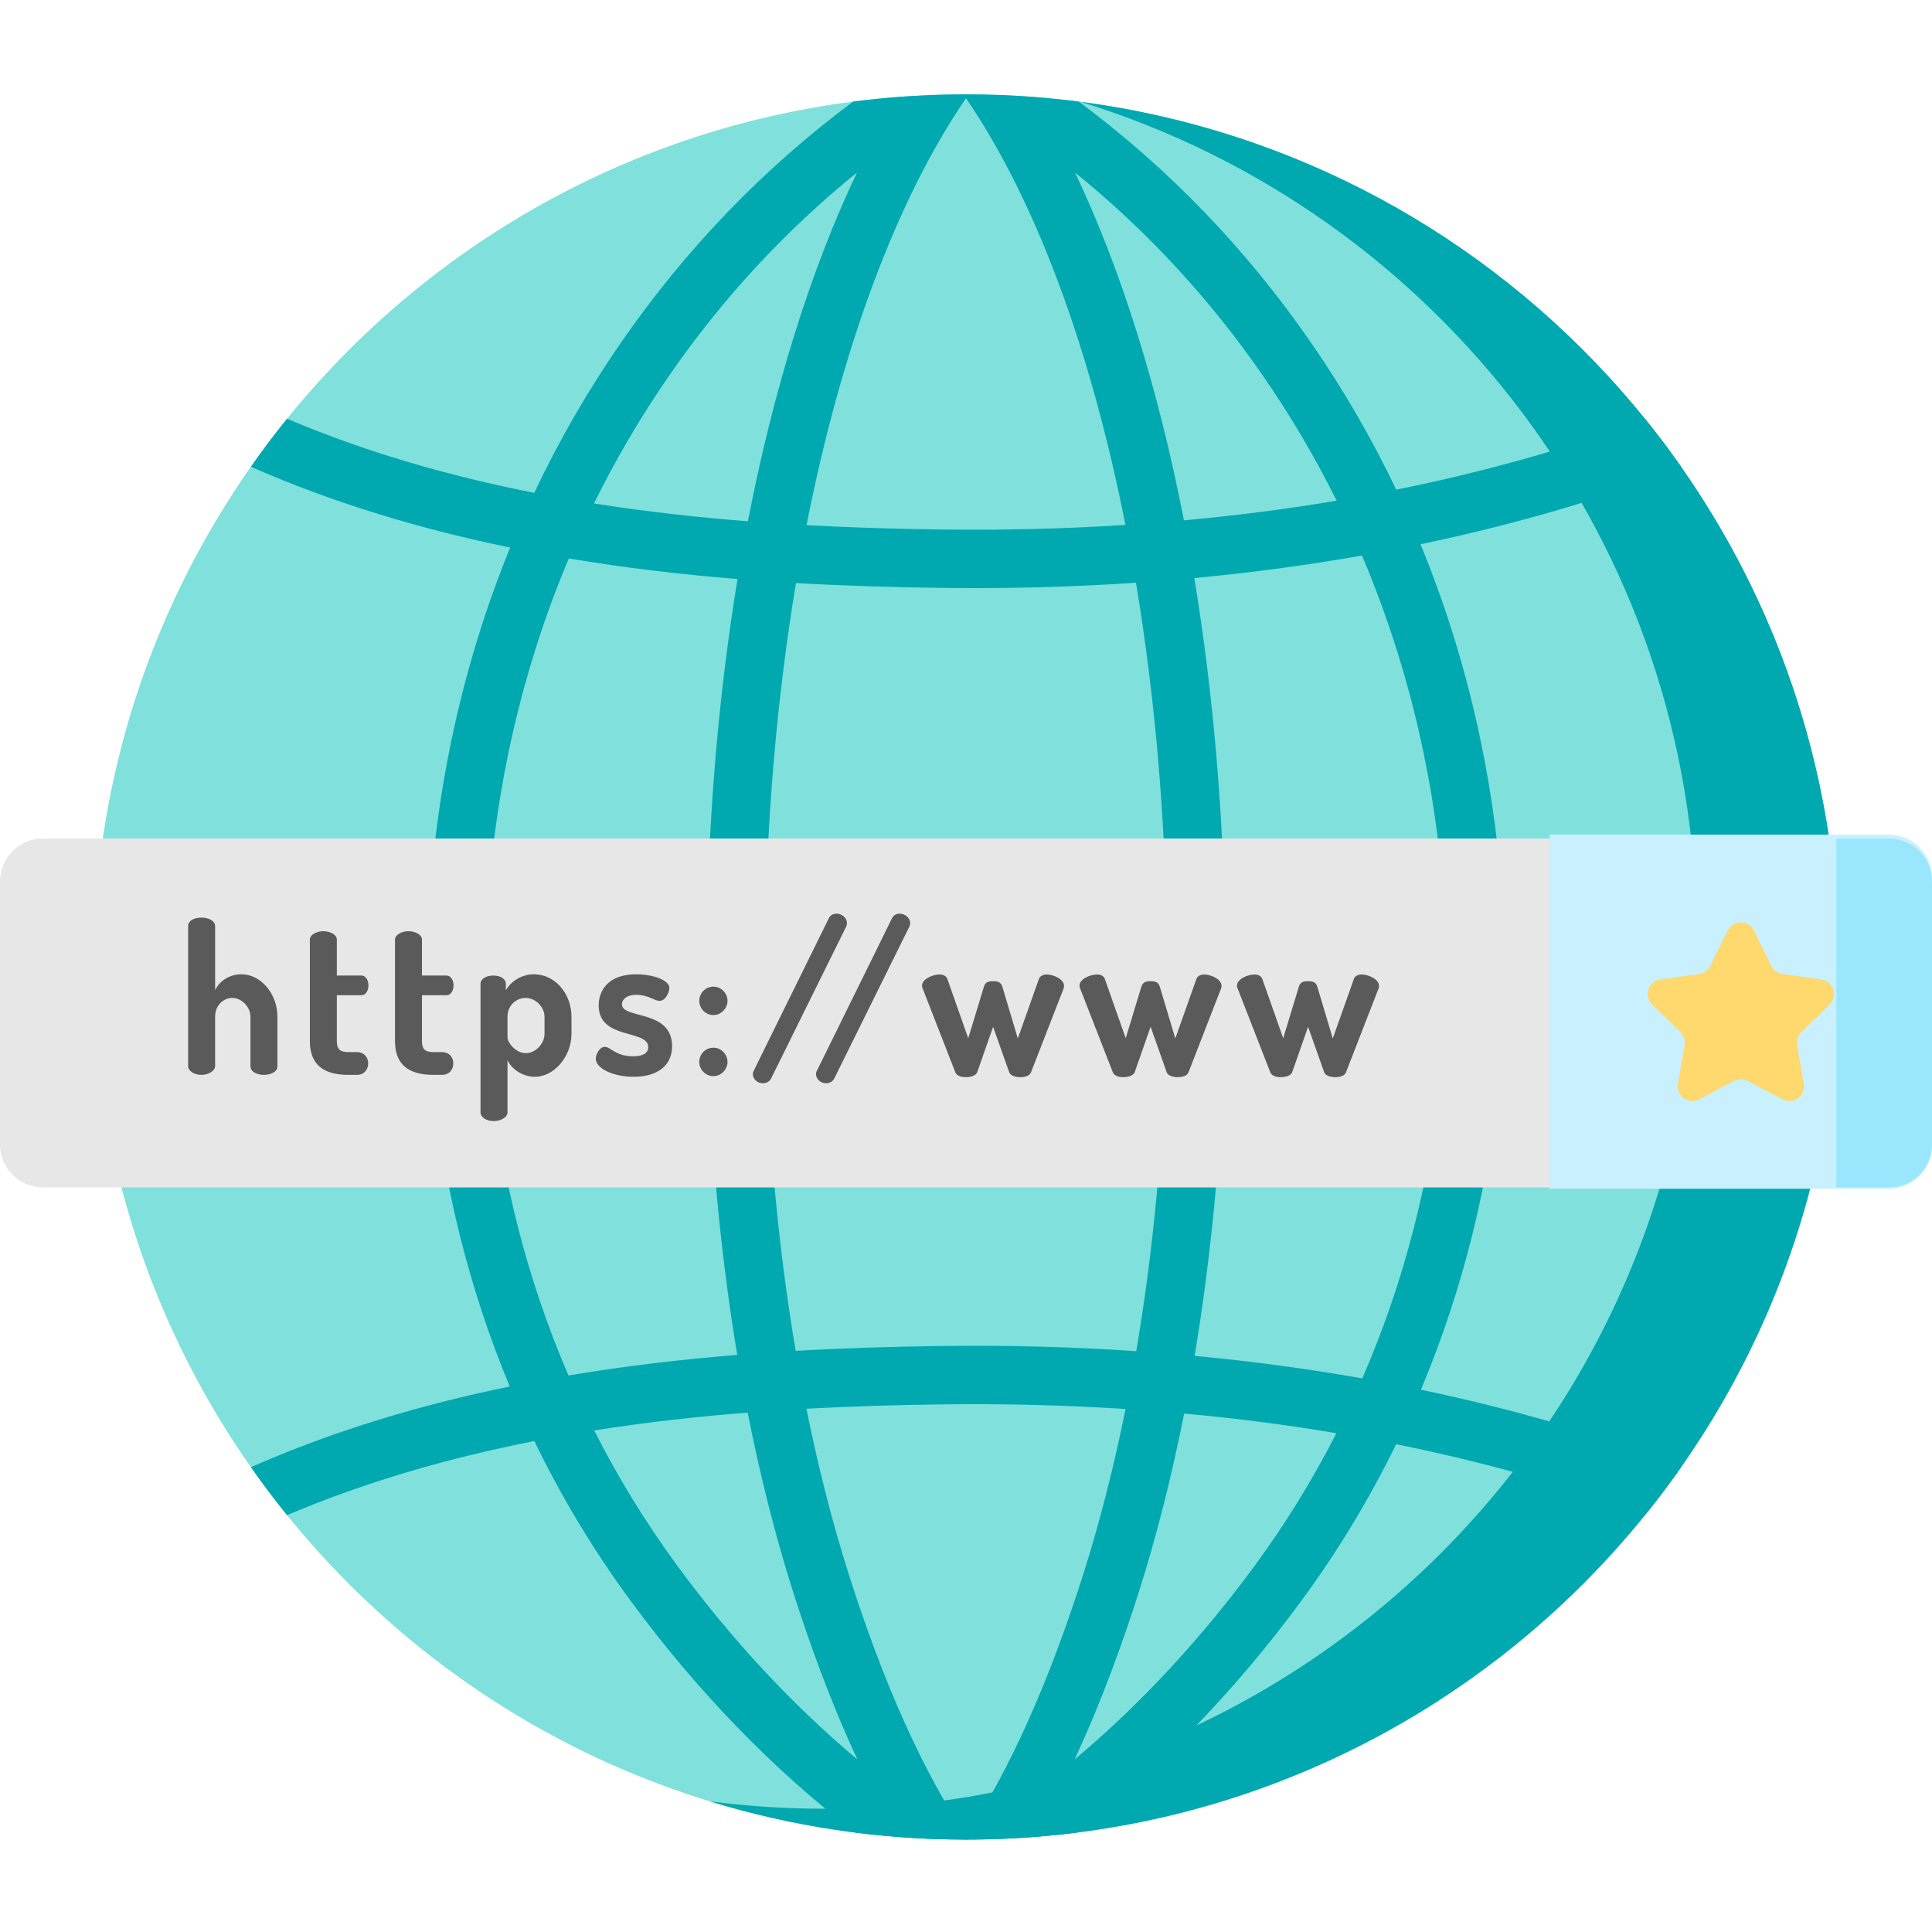
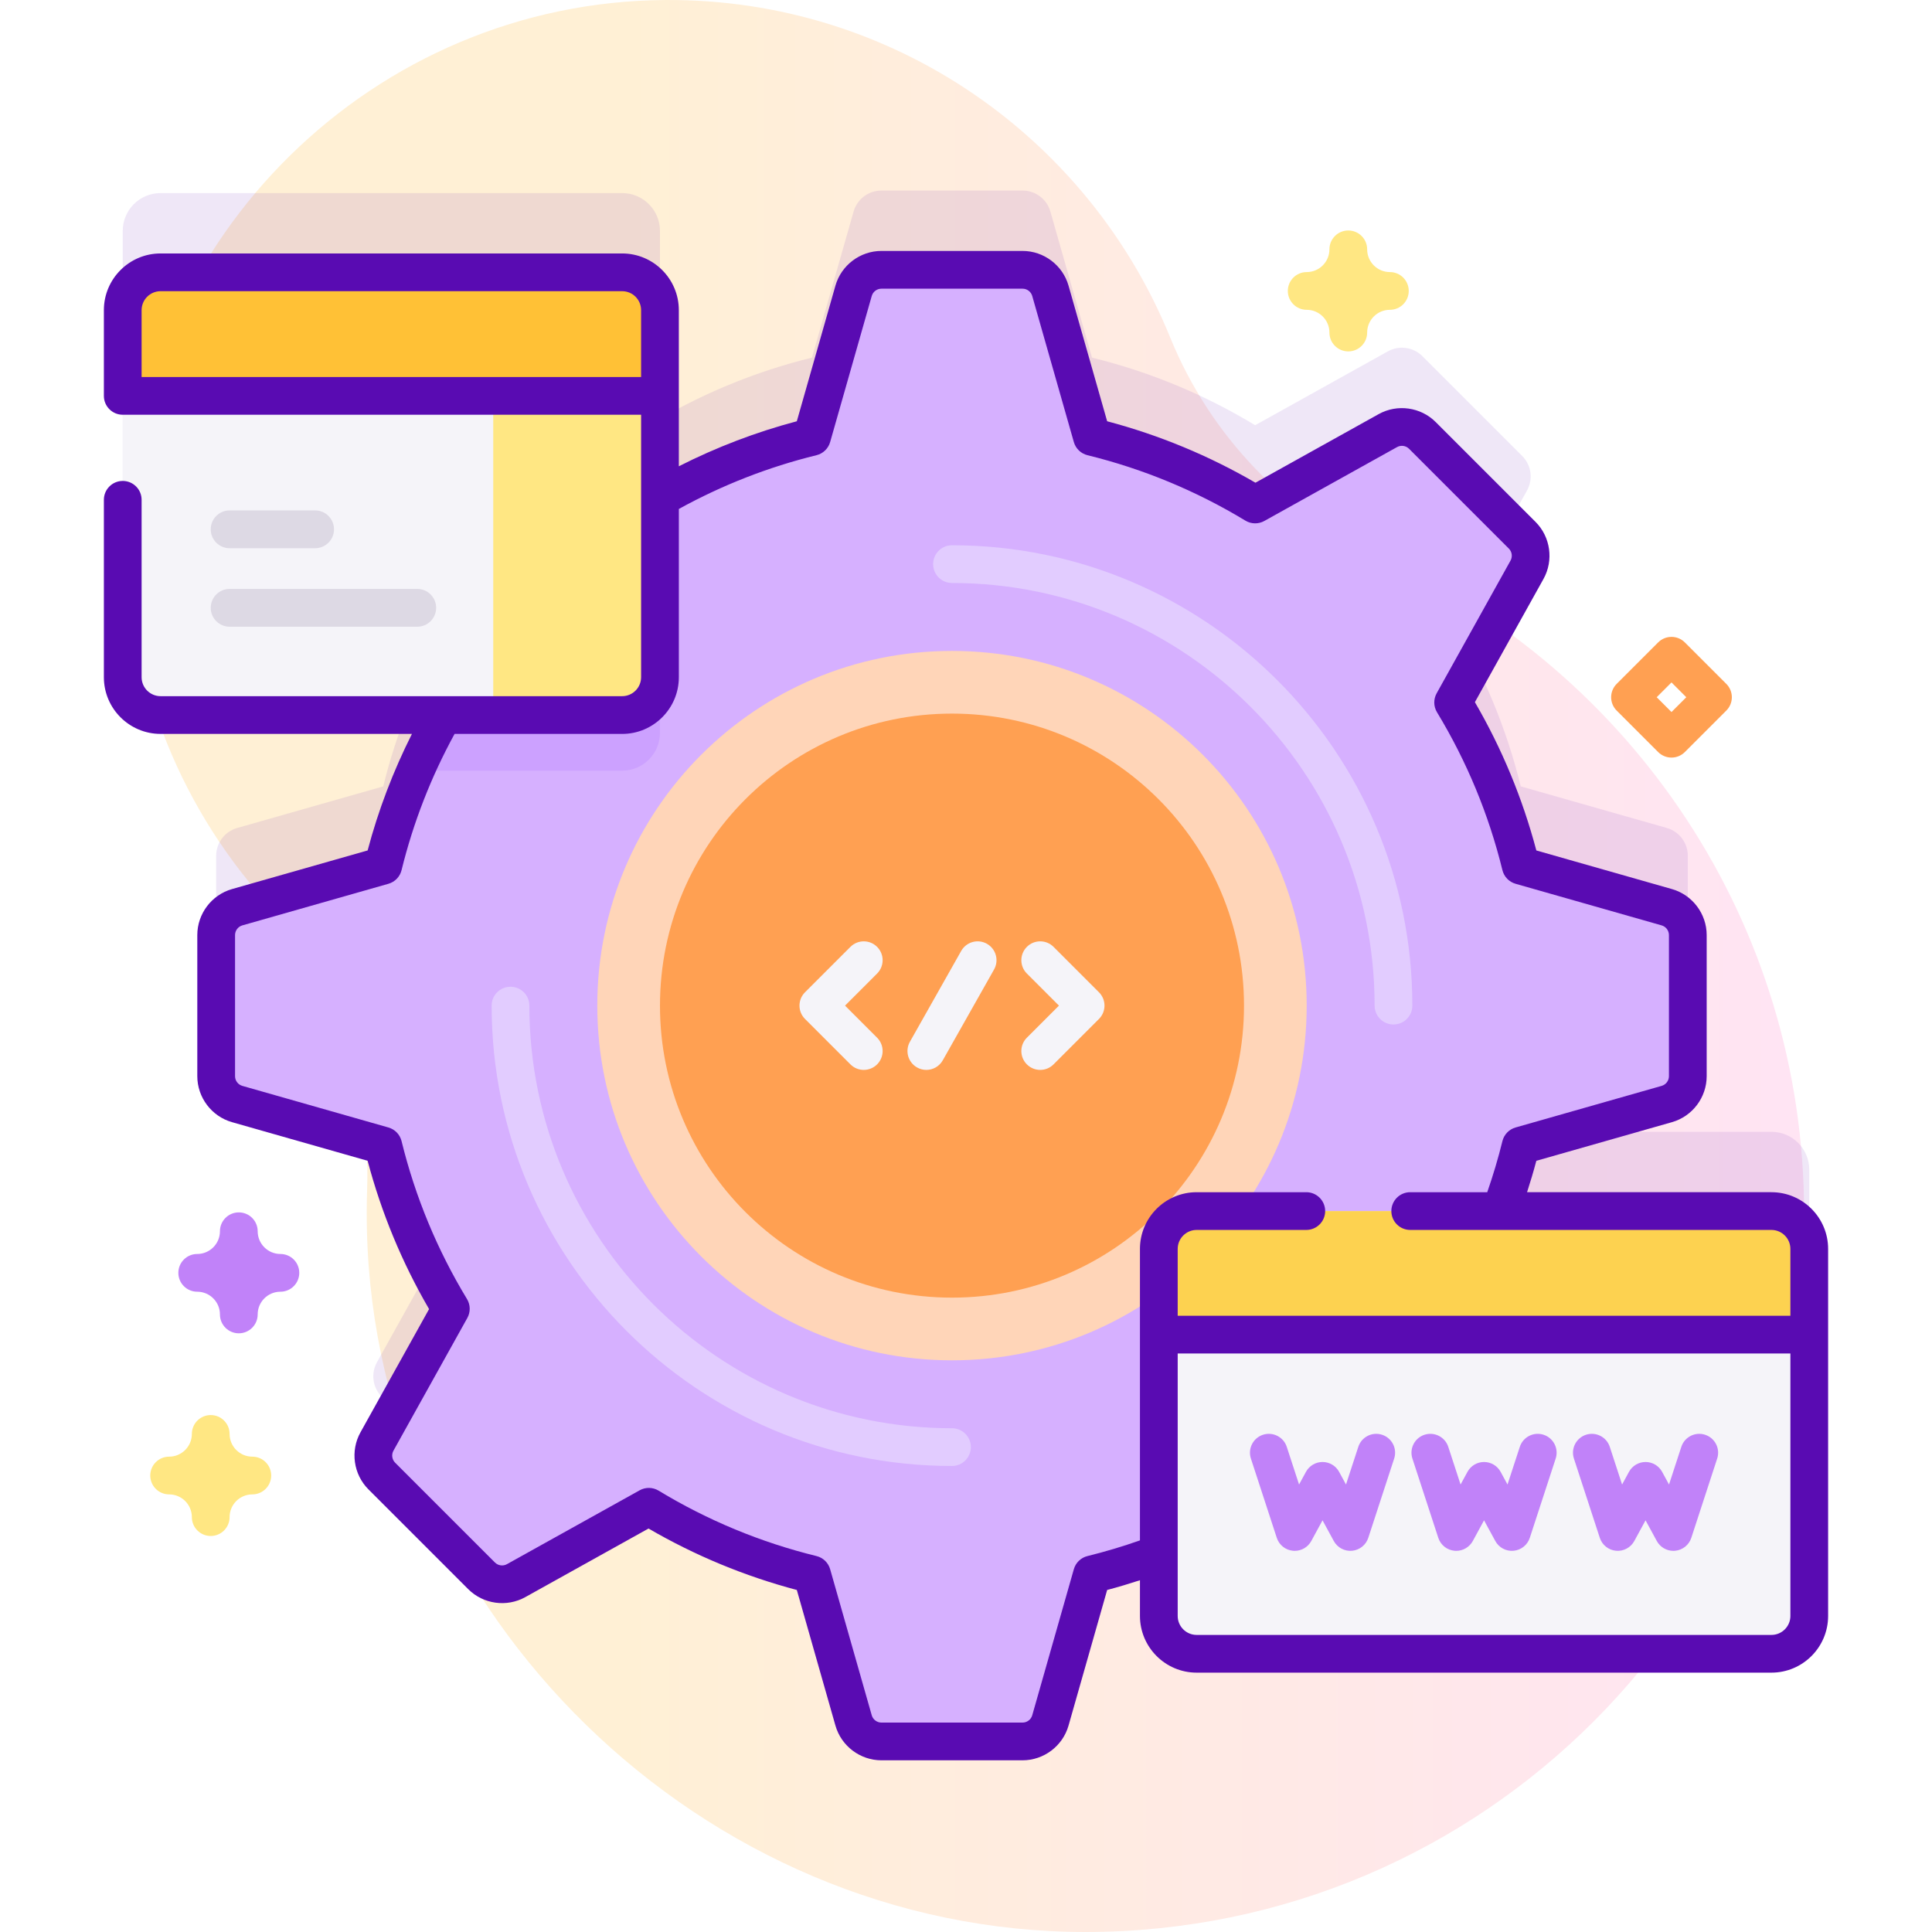
- <svg xmlns="http://www.w3.org/2000/svg" height="512pt" viewBox="0 -25 512 512" width="512pt">
-   <path d="m487.25 231.25c0 127.719-103.535 231.254-231.25 231.254s-231.25-103.535-231.25-231.254c0-127.715 103.535-231.25 231.25-231.25s231.25 103.535 231.25 231.25zm0 0" fill="#80e0dc" />
-   <path d="m487.25 231.25c0 127.719-103.531 231.254-231.25 231.254-23.645 0-46.469-3.551-67.957-10.148 9.922 1.297 20.035 1.969 30.316 1.969 127.719 0 231.254-103.535 231.254-231.25 0-104.07-68.742-192.074-163.293-221.105 113.391 14.852 200.93 111.848 200.93 229.281zm0 0" fill="#00a8b0" />
-   <path d="m376.551 343.293c22.254-52.973 28.109-113.031 15.859-171.895-3.754-18.066-9.098-35.484-15.965-52.16 10.281-2.152 20.367-4.598 30.234-7.332 10.965-3.039 25.172-7.27 38.828-13.23-3.055-4.352-6.25-8.598-9.602-12.723-11.727 4.824-23.812 8.402-33.359 11.055-10.594 2.938-21.441 5.527-32.535 7.754-6.488-13.582-14.035-26.617-22.637-39.043-17.129-24.777-37.742-46.145-61.492-63.801h-.008c-3.879-.504-7.777-.906-11.715-1.215-5.734-.445-11.539-.684-17.387-.691h-.012c-.02-.012-.031-.012-.051-.012h-1.422c-.023 0-.031 0-.055.012h-.008c-5.848.008-11.652.246-17.387.691-3.938.309-7.836.711-11.715 1.215h-.012c-23.746 17.656-44.359 39.023-61.492 63.801-8.773 12.684-16.469 26-23.035 39.891-22.047-4.344-44.23-10.602-65.512-19.637-3.344 4.125-6.539 8.363-9.582 12.715 22.359 9.848 45.621 16.676 68.711 21.418-6.703 16.41-11.922 33.547-15.613 51.293-12.188 58.543-6.453 118.262 15.5 171.031-23.059 4.73-46.273 11.559-68.598 21.387 3.043 4.352 6.238 8.59 9.578 12.715 21.297-9.035 43.488-15.305 65.535-19.637 7.105 14.664 15.52 28.699 25.215 41.922 17.777 24.254 38.152 45.25 59.883 61.852 3.723.465 7.477.844 11.25 1.145 5.691.434 11.457.668 17.262.68h.012c.02.012.031.012.051.012h1.445c.02 0 .031 0 .051-.012h.012c5.805-.008 11.57-.246 17.262-.68 3.773-.301 7.527-.68 11.25-1.145 21.727-16.605 42.105-37.598 59.883-61.852 9.508-12.973 17.789-26.719 24.812-41.086 11.094 2.238 21.953 4.828 32.555 7.766 9.547 2.648 21.633 6.23 33.359 11.055 3.352-4.125 6.547-8.371 9.602-12.727-13.652-5.957-27.863-10.188-38.824-13.23-9.84-2.734-19.883-5.168-30.133-7.301zm.719-168.738c11.84 56.891 5.848 114.898-16.25 165.738-14.449-2.559-29.277-4.551-44.434-5.973 8.238-49.406 10.383-104.586 5.781-158.754-1.379-16.305-3.348-32.145-5.867-47.375 15.16-1.422 29.988-3.414 44.438-5.973 7.082 16.676 12.551 34.156 16.332 52.336zm-121.27 286.875c-11.312-16.777-22.027-40.652-31.164-69.527-4.328-13.664-8.043-28.266-11.125-43.578 12.352-.668 24.223-.988 35.391-1.145 16.738-.227 33.141.176 49.18 1.219-3.086 15.281-6.797 29.863-11.117 43.504-9.137 28.875-19.852 52.75-31.164 69.527zm-7.113-129.719c-11.965.168-24.719.516-38.023 1.281-8.199-48.406-10.352-102.723-5.824-156.117 1.391-16.344 3.371-32.184 5.906-47.363 13.273.762 26.008 1.113 37.941 1.277 3.145.043 6.277.062 9.391.062 14.512 0 28.773-.473 42.766-1.422 2.539 15.199 4.527 31.07 5.922 47.445 4.523 53.426 2.371 107.773-5.848 156.199-17.027-1.156-34.453-1.609-52.23-1.363zm7.113-330.68c18.43 26.934 33.02 66.359 42.25 113.074-16.016 1.039-32.422 1.441-49.148 1.215-11.16-.156-23.016-.473-35.363-1.145 9.223-46.754 23.824-86.199 42.262-113.145zm78.652 73.484c7.332 10.602 13.859 21.668 19.57 33.164-13.176 2.227-26.664 3.969-40.465 5.219-6.848-35.156-16.672-66.555-28.863-92.172 18.953 15.336 35.617 33.332 49.758 53.789zm-157.305 0c14.141-20.457 30.805-38.453 49.758-53.789-12.219 25.68-22.059 57.16-28.906 92.418-13.262-1.031-26.945-2.535-40.785-4.73 5.797-11.758 12.449-23.07 19.934-33.898zm-42.617 100.039c3.723-17.902 9.082-35.121 16.012-51.562 15.191 2.559 30.195 4.281 44.715 5.457-2.496 15.148-4.453 30.906-5.824 47.117-4.59 54.066-2.465 109.164 5.742 158.496-14.52 1.176-29.531 2.898-44.723 5.457-21.832-50.656-27.699-108.363-15.922-164.965zm44.566 215.113c-8.258-11.273-15.551-23.184-21.828-35.578 13.805-2.195 27.449-3.703 40.68-4.734 3.27 16.613 7.262 32.445 11.941 47.219 4.145 13.078 9.859 29.094 17.129 44.703-17.254-14.457-33.461-31.883-47.922-51.609zm153.406 0c-14.461 19.727-30.668 37.152-47.922 51.609 7.27-15.613 12.984-31.625 17.129-44.703 4.66-14.703 8.629-30.449 11.898-46.969 13.758 1.258 27.215 2.988 40.352 5.207-6.195 12.137-13.352 23.801-21.457 34.855zm0 0" fill="#00a8b0" />
-   <path d="m500.578 289.676h-489.156c-6.309 0-11.422-5.113-11.422-11.422v-69.613c0-6.305 5.113-11.418 11.422-11.418h489.156c6.309 0 11.422 5.113 11.422 11.418v69.613c0 6.309-5.113 11.422-11.422 11.422zm0 0" fill="#e7e7e7" />
-   <g fill="#5a5a5a">
-     <path d="m57.008 257.586c0 1.105-1.66 2.27-3.602 2.27-2.105 0-3.547-1.164-3.547-2.27v-37.188c0-1.332 1.441-2.219 3.547-2.219 1.938 0 3.602.887 3.602 2.219v17.012c1-2.16 3.492-4.211 6.984-4.211 5.098 0 9.531 5.098 9.531 11.25v13.133c0 1.496-1.828 2.273-3.602 2.273-1.664 0-3.547-.777-3.547-2.273v-13.133c0-2.496-2.219-4.988-4.824-4.988-2.27 0-4.543 1.883-4.543 4.988zm0 0" />
-     <path d="m89.266 250.879c0 2.16.777 2.938 3.105 2.938h2.16c2.051 0 3.047 1.496 3.047 2.992 0 1.551-.996 3.047-3.047 3.047h-2.16c-6.652 0-10.254-2.715-10.254-8.977v-26.879c0-1.328 1.887-2.219 3.547-2.219 1.828 0 3.602.891 3.602 2.219v9.531h6.543c1.164 0 1.828 1.332 1.828 2.605 0 1.328-.664 2.602-1.828 2.602h-6.543zm0 0" />
-     <path d="m111.824 250.879c0 2.16.773 2.938 3.105 2.938h2.16c2.051 0 3.047 1.496 3.047 2.992 0 1.551-.996 3.047-3.047 3.047h-2.16c-6.652 0-10.254-2.715-10.254-8.977v-26.879c0-1.328 1.883-2.219 3.547-2.219 1.828 0 3.602.891 3.602 2.219v9.531h6.539c1.164 0 1.828 1.332 1.828 2.605 0 1.328-.664 2.602-1.828 2.602h-6.539zm0 0" />
-     <path d="m134.051 235.75v1.66c1.273-2.16 3.934-4.211 7.48-4.211 5.539 0 9.918 5.098 9.918 11.25v4.543c0 5.93-4.543 11.363-9.695 11.363-3.328 0-6.207-2.109-7.262-4.379v13.855c0 1.164-1.664 2.27-3.656 2.27-2.051 0-3.492-1.105-3.492-2.27v-34.086c0-1.328 1.496-2.215 3.379-2.215 1.941 0 3.328.887 3.328 2.219zm10.25 8.699c0-2.496-2.27-4.988-5.043-4.988-2.328 0-4.766 1.883-4.766 4.988v5.543c0 1.164 2.051 4.102 4.875 4.102 2.605 0 4.934-2.551 4.934-5.102zm0 0" />
-     <path d="m171.793 252.539c0-4.875-13.133-1.828-13.133-11.082 0-3.934 2.492-8.258 9.918-8.258 4.488 0 8.812 1.551 8.812 3.602 0 1-.941 3.438-2.605 3.438-1.328 0-3.047-1.605-6.094-1.605-2.773 0-3.879 1.383-3.879 2.492 0 4.047 13.301 1.273 13.301 11.141 0 4.93-3.66 8.09-10.199 8.09-5.652 0-10.031-2.328-10.031-4.766 0-1.164 1-3.16 2.383-3.16 1.609 0 2.828 2.496 7.484 2.496 3.27-.004 4.043-1.277 4.043-2.387zm0 0" />
-     <path d="m192.801 240.238c0 1.992-1.719 3.77-3.715 3.77-2.16 0-3.77-1.773-3.77-3.77 0-2.051 1.609-3.77 3.77-3.77 1.996 0 3.715 1.719 3.715 3.77zm0 16.184c0 1.992-1.719 3.766-3.715 3.766-2.16 0-3.77-1.773-3.77-3.766 0-2.051 1.609-3.77 3.77-3.77 1.996 0 3.715 1.719 3.715 3.77zm0 0" />
-     <path d="m224.445 219.621c0 .332-.055.664-.223.996l-19.895 40.238c-.391.773-1.273 1.219-2.164 1.219-1.605 0-2.656-1.273-2.656-2.438 0-.336.109-.668.273-.945l19.898-40.398c.387-.777 1.164-1.164 1.992-1.164 1.332 0 2.773.996 2.773 2.492zm0 0" />
-     <path d="m241.184 219.621c0 .332-.055.664-.219.996l-19.898 40.238c-.387.773-1.273 1.219-2.16 1.219-1.605 0-2.66-1.273-2.66-2.438 0-.336.109-.668.277-.945l19.895-40.398c.391-.777 1.164-1.164 1.996-1.164 1.328 0 2.77.996 2.77 2.492zm0 0" />
-     <path d="m273.223 259.191c-.391.941-1.609 1.273-2.828 1.273-1.387 0-2.605-.441-2.938-1.273l-4.27-12.082-4.211 12.027c-.332.887-1.66 1.328-3.047 1.328-1.164 0-2.383-.332-2.773-1.328l-8.531-21.895c-.223-.441-.277-.773-.277-1.051 0-1.719 2.77-2.938 4.656-2.938.941 0 1.77.387 2.051 1.164l5.539 15.738 4.156-13.688c.391-1.277 1.332-1.441 2.438-1.441 1.055 0 2.051.164 2.441 1.441l4.102 13.742 5.594-15.793c.277-.723 1.055-1.164 2.055-1.164 1.77 0 4.598 1.219 4.598 2.992 0 .332-.055.719-.219.996zm0 0" />
-     <path d="m314.957 259.191c-.391.941-1.609 1.273-2.828 1.273-1.387 0-2.602-.441-2.938-1.273l-4.266-12.082-4.215 12.027c-.332.887-1.66 1.328-3.047 1.328-1.164 0-2.383-.332-2.77-1.328l-8.535-21.895c-.223-.441-.277-.773-.277-1.051 0-1.719 2.77-2.938 4.652-2.938.945 0 1.773.387 2.051 1.164l5.543 15.738 4.156-13.688c.391-1.277 1.332-1.441 2.438-1.441 1.055 0 2.051.164 2.438 1.441l4.105 13.742 5.598-15.793c.273-.723 1.051-1.164 2.047-1.164 1.773 0 4.602 1.219 4.602 2.992 0 .332-.055.719-.223.996zm0 0" />
-     <path d="m356.691 259.191c-.387.941-1.605 1.273-2.824 1.273-1.387 0-2.605-.441-2.938-1.273l-4.27-12.082-4.211 12.027c-.332.887-1.664 1.328-3.051 1.328-1.164 0-2.383-.332-2.77-1.328l-8.535-21.895c-.223-.441-.277-.773-.277-1.051 0-1.719 2.773-2.938 4.656-2.938.941 0 1.773.387 2.051 1.164l5.543 15.738 4.156-13.688c.387-1.277 1.328-1.441 2.438-1.441 1.055 0 2.051.164 2.438 1.441l4.102 13.742 5.598-15.793c.277-.723 1.055-1.164 2.051-1.164 1.773 0 4.602 1.219 4.602 2.992 0 .332-.059.719-.223.996zm0 0" />
+ <svg xmlns="http://www.w3.org/2000/svg" id="Capa_1" enable-background="new 0 0 512 512" height="512" viewBox="0 0 512 512" width="512">
+   <linearGradient id="SVGID_1_" gradientUnits="userSpaceOnUse" x1="163.757" x2="1007.375" y1="256" y2="256">
+     <stop offset=".001" stop-color="#fff0d5" />
+     <stop offset=".511" stop-color="#ffdfff" />
+     <stop offset="1" stop-color="#d9ceff" />
+   </linearGradient>
+   <path d="m310.075 89.353c-21.43-52.669-73.271-89.723-133.726-89.35-77.124.475-140.536 62.684-142.407 139.786-.923 38.04 12.978 72.821 36.334 98.983 18.619 20.856 27.963 48.325 27.021 76.268-.125 3.714-.144 7.455-.052 11.22 2.464 101.4 89.087 185.801 190.517 185.74 105.133-.063 190.34-85.31 190.34-190.457 0-77.074-45.784-143.448-111.637-173.423-25.667-11.683-45.762-32.647-56.39-58.767z" fill="url(#SVGID_1_)" />
+   <path d="m469.448 299.945h-71.796c2.11-5.635 3.908-11.422 5.361-17.345l38.708-11.024c3.294-.938 5.565-3.947 5.565-7.372v-37.408c0-3.425-2.272-6.434-5.565-7.372l-38.708-11.024c-3.791-15.451-9.886-29.996-17.916-43.241l19.578-35.171c1.666-2.992 1.144-6.726-1.277-9.148l-26.451-26.451c-2.422-2.422-6.156-2.943-9.148-1.277l-35.171 19.578c-13.245-8.03-27.79-14.125-43.241-17.916l-11.025-38.708c-.938-3.294-3.947-5.565-7.372-5.565h-37.407c-3.425 0-6.434 2.272-7.372 5.565l-11.025 38.708c-14.316 3.512-27.84 9.025-40.288 16.201v-49.783c0-5.536-4.488-10.024-10.024-10.024h-122.322c-5.536 0-10.024 4.488-10.024 10.024v97.278c0 5.536 4.488 10.024 10.024 10.024h74.987c-7.068 12.342-12.503 25.737-15.979 39.906l-38.708 11.024c-3.294.938-5.565 3.947-5.565 7.372v37.408c0 3.425 2.272 6.434 5.565 7.372l38.708 11.024c3.791 15.451 9.886 29.996 17.916 43.241l-19.578 35.171c-1.666 2.992-1.144 6.726 1.277 9.148l26.451 26.451c2.422 2.422 6.156 2.943 9.148 1.277l35.171-19.578c13.245 8.03 27.79 14.125 43.241 17.916l11.025 38.708c.938 3.294 3.947 5.565 7.372 5.565h37.407c3.425 0 6.434-2.272 7.372-5.565l11.025-38.708c6.054-1.485 11.963-3.336 17.715-5.507v16.527c0 5.536 4.488 10.024 10.024 10.024h152.322c5.536 0 10.024-4.488 10.024-10.024v-97.278c0-5.535-4.488-10.023-10.024-10.023z" fill="#590bb2" opacity=".1" />
+   <path d="m447.287 285.204v-37.408c0-3.425-2.272-6.434-5.565-7.372l-38.709-11.024c-3.791-15.451-9.886-29.996-17.916-43.241l19.578-35.171c1.666-2.992 1.144-6.726-1.277-9.148l-26.451-26.451c-2.422-2.422-6.156-2.943-9.148-1.277l-35.171 19.578c-13.245-8.03-27.79-14.125-43.241-17.916l-11.025-38.708c-.938-3.294-3.947-5.565-7.372-5.565h-37.407c-3.425 0-6.434 2.272-7.372 5.565l-11.025 38.708c-15.451 3.791-29.996 9.886-43.241 17.916l-35.171-19.578c-2.992-1.666-6.726-1.144-9.148 1.277l-26.451 26.451c-2.422 2.422-2.943 6.156-1.277 9.148l19.578 35.171c-8.03 13.245-14.125 27.79-17.916 43.241l-38.708 11.024c-3.294.938-5.565 3.947-5.565 7.372v37.408c0 3.425 2.272 6.434 5.565 7.372l38.708 11.024c3.791 15.451 9.886 29.996 17.916 43.241l-19.578 35.171c-1.666 2.992-1.144 6.726 1.277 9.148l26.451 26.451c2.422 2.422 6.156 2.943 9.148 1.277l35.171-19.578c13.245 8.03 27.79 14.125 43.241 17.916l11.025 38.708c.938 3.294 3.947 5.565 7.372 5.565h37.407c3.425 0 6.434-2.272 7.372-5.565l11.025-38.708c15.451-3.791 29.996-9.886 43.241-17.916l35.171 19.578c2.992 1.666 6.726 1.144 9.148-1.277l26.451-26.451c2.422-2.422 2.943-6.156 1.277-9.148l-19.578-35.171c8.03-13.245 14.125-27.79 17.916-43.241l38.708-11.025c3.294-.937 5.566-3.947 5.566-7.371z" fill="#d6b0ff" />
+   <path d="m174.897 131.95v62.26c0 5.53-4.49 10.02-10.02 10.02h-54.79c2.74-6.25 5.89-12.29 9.39-18.07l-19.58-35.17c-1.66-2.99-1.14-6.73 1.28-9.15l26.45-26.45c2.42-2.42 6.16-2.94 9.15-1.28l35.17 19.58c.97-.59 1.96-1.17 2.95-1.74z" fill="#cca1ff" />
+   <circle cx="252.287" cy="266.5" fill="#ffd5b8" r="94" />
+   <circle cx="252.287" cy="266.5" fill="#ffa052" r="77.388" />
+   <path d="m252.287 388.5c-67.271 0-122-54.729-122-122 0-2.761 2.239-5 5-5s5 2.239 5 5c0 61.757 50.243 112 112 112 2.761 0 5 2.239 5 5s-2.239 5-5 5z" fill="#e2ccff" />
+   <path d="m369.287 271.5c-2.761 0-5-2.239-5-5 0-61.757-50.243-112-112-112-2.761 0-5-2.239-5-5s2.239-5 5-5c67.271 0 122 54.729 122 122 0 2.761-2.239 5-5 5z" fill="#e2ccff" />
+   <g fill="#f5f4f9">
+     <path d="m228.906 283.535c-1.279 0-2.56-.488-3.535-1.464l-12.035-12.035c-1.953-1.953-1.953-5.119 0-7.071l12.035-12.035c1.951-1.952 5.119-1.952 7.07 0 1.953 1.953 1.953 5.119 0 7.071l-8.499 8.5 8.499 8.5c1.953 1.953 1.953 5.119 0 7.071-.976.975-2.256 1.463-3.535 1.463z" />
+     <path d="m275.667 283.535c-1.279 0-2.56-.488-3.535-1.464-1.953-1.953-1.953-5.119 0-7.071l8.499-8.5-8.499-8.5c-1.953-1.953-1.953-5.119 0-7.071 1.951-1.952 5.119-1.952 7.07 0l12.035 12.035c1.953 1.953 1.953 5.119 0 7.071l-12.035 12.035c-.975.977-2.255 1.465-3.535 1.465z" />
+     <path d="m245.486 283.536c-.833 0-1.677-.208-2.453-.647-2.405-1.358-3.254-4.408-1.896-6.813l13.592-24.07c1.357-2.404 4.408-3.253 6.812-1.896 2.405 1.358 3.254 4.408 1.896 6.812l-13.592 24.07c-.92 1.629-2.614 2.544-4.359 2.544z" />
+     <path d="m164.874 189.494h-122.322c-5.536 0-10.024-4.488-10.024-10.024v-97.278c0-5.536 4.488-10.024 10.024-10.024h122.322c5.536 0 10.024 4.488 10.024 10.024v97.278c0 5.536-4.487 10.024-10.024 10.024z" />
  </g>
-   <path d="m500.578 290.031h-89.895v-93.844h89.895c6.309 0 11.422 5.113 11.422 11.422v71c0 6.309-5.113 11.422-11.422 11.422zm0 0" fill="#c9f0ff" />
-   <path d="m464.812 221.602 4.629 9.379c.566 1.141 1.656 1.934 2.914 2.117l10.355 1.504c3.172.461 4.441 4.363 2.145 6.602l-7.492 7.305c-.914.887-1.328 2.168-1.113 3.426l1.766 10.309c.543 3.164-2.773 5.574-5.613 4.082l-9.262-4.871c-1.129-.59-2.477-.59-3.602 0l-9.262 4.871c-2.836 1.492-6.156-.918-5.613-4.082l1.77-10.309c.215-1.258-.203-2.539-1.113-3.426l-7.492-7.305c-2.297-2.238-1.031-6.141 2.145-6.602l10.352-1.504c1.262-.184 2.352-.977 2.914-2.117l4.629-9.379c1.422-2.879 5.523-2.879 6.945 0zm0 0" fill="#ffd86e" />
-   <path d="m500.578 289.676h-13.934v-92.453h13.934c6.309 0 11.422 5.113 11.422 11.418v69.613c0 6.309-5.113 11.422-11.422 11.422zm0 0" fill="#9ae7fd" />
+   <path d="m164.874 72.168h-34.161v117.326h34.161c5.536 0 10.024-4.488 10.024-10.024v-97.278c0-5.536-4.488-10.024-10.024-10.024z" fill="#ffe783" />
+   <path d="m174.899 104.913v-22.721c0-5.536-4.488-10.024-10.024-10.024h-122.323c-5.536 0-10.024 4.488-10.024 10.024v22.721z" fill="#ffc136" />
+   <path d="m110.571 166.089h-49.715c-2.768 0-5.011-2.244-5.011-5.011s2.243-5.011 5.011-5.011h49.716c2.768 0 5.011 2.244 5.011 5.011-.001 2.768-2.244 5.011-5.012 5.011z" fill="#ddd9e4" />
+   <path d="m83.507 145.285h-22.651c-2.768 0-5.011-2.244-5.011-5.011s2.243-5.011 5.011-5.011h22.651c2.768 0 5.011 2.244 5.011 5.011s-2.243 5.011-5.011 5.011z" fill="#ddd9e4" />
+   <path d="m469.448 438.271h-152.322c-5.536 0-10.024-4.488-10.024-10.024v-97.278c0-5.536 4.488-10.024 10.024-10.024h152.322c5.536 0 10.024 4.488 10.024 10.024v97.278c0 5.536-4.488 10.024-10.024 10.024z" fill="#f5f4f9" />
+   <path d="m479.472 353.69v-22.721c0-5.536-4.488-10.024-10.024-10.024h-152.322c-5.536 0-10.024 4.488-10.024 10.024v22.721z" fill="#fdd250" />
+   <path d="m469.447 315.945h-64.76c.892-2.753 1.719-5.531 2.459-8.323l35.944-10.237c5.414-1.542 9.196-6.551 9.196-12.181v-37.407c0-5.63-3.782-10.639-9.196-12.181l-35.944-10.237c-3.649-13.782-9.116-26.976-16.283-39.3l18.18-32.659c2.738-4.919 1.87-11.134-2.11-15.115l-26.451-26.451c-3.981-3.982-10.197-4.849-15.116-2.111l-32.659 18.18c-12.323-7.167-25.517-12.633-39.3-16.283l-10.237-35.944c-1.542-5.414-6.552-9.195-12.181-9.195h-37.407c-5.63 0-10.639 3.782-12.181 9.196l-10.237 35.943c-10.817 2.865-21.295 6.873-31.267 11.93v-41.378c0-8.284-6.74-15.024-15.024-15.024h-122.321c-8.284 0-15.024 6.74-15.024 15.024v22.721c0 2.761 2.239 5 5 5h137.37v69.556c0 2.771-2.254 5.024-5.024 5.024h-122.322c-2.77 0-5.024-2.254-5.024-5.024v-47.016c0-2.761-2.239-5-5-5s-5 2.239-5 5v47.016c0 8.285 6.74 15.024 15.024 15.024h66.617c-4.966 9.858-8.914 20.205-11.743 30.885l-35.943 10.237c-5.415 1.542-9.196 6.551-9.196 12.181v37.407c0 5.63 3.782 10.639 9.196 12.181l35.943 10.237c3.65 13.783 9.117 26.978 16.283 39.3l-18.18 32.659c-2.738 4.919-1.871 11.135 2.11 15.115l26.451 26.451c3.981 3.981 10.196 4.849 15.116 2.11l32.659-18.18c12.323 7.167 25.518 12.633 39.3 16.283l10.237 35.943c1.542 5.414 6.551 9.196 12.181 9.196h37.407c5.629 0 10.638-3.781 12.181-9.196l10.237-35.944c2.918-.773 5.82-1.642 8.693-2.58v9.466c0 8.284 6.74 15.024 15.024 15.024h152.322c8.285 0 15.024-6.74 15.024-15.024v-97.278c.001-8.281-6.739-15.021-15.024-15.021zm-431.919-216.032v-17.721c0-2.77 2.254-5.024 5.024-5.024h122.322c2.77 0 5.024 2.254 5.024 5.024v17.721zm250.667 312.458c-1.745.428-3.125 1.759-3.617 3.486l-11.024 38.708c-.325 1.14-1.379 1.936-2.563 1.936h-37.407c-1.185 0-2.239-.796-2.563-1.935l-11.024-38.708c-.492-1.728-1.873-3.058-3.617-3.486-14.765-3.623-28.842-9.455-41.84-17.335-1.537-.931-3.454-.967-5.024-.093l-35.171 19.578c-1.035.577-2.343.394-3.181-.444l-26.451-26.452c-.837-.837-1.02-2.145-.444-3.18l19.578-35.171c.874-1.569.838-3.487-.093-5.024-7.88-12.997-13.712-27.074-17.335-41.84-.428-1.745-1.759-3.125-3.486-3.617l-38.708-11.024c-1.139-.325-1.935-1.378-1.935-2.563v-37.407c0-1.185.795-2.239 1.935-2.563l38.708-11.024c1.728-.492 3.058-1.873 3.486-3.617 3.091-12.597 7.825-24.728 14.046-36.098h44.412c8.284 0 15.024-6.74 15.024-15.024v-44.595c11.477-6.324 23.745-11.121 36.479-14.245 1.745-.428 3.125-1.759 3.617-3.486l11.024-38.708c.325-1.139 1.379-1.935 2.563-1.935h37.407c1.185 0 2.239.796 2.563 1.935l11.024 38.708c.492 1.728 1.873 3.058 3.617 3.486 14.765 3.623 28.842 9.456 41.84 17.335 1.538.932 3.455.968 5.024.093l35.171-19.578c1.035-.576 2.343-.394 3.181.444l26.451 26.451c.838.837 1.021 2.146.444 3.181l-19.578 35.171c-.874 1.57-.838 3.487.093 5.024 7.88 12.999 13.713 27.075 17.335 41.84.428 1.745 1.759 3.125 3.486 3.617l38.708 11.024c1.139.325 1.935 1.379 1.935 2.563v37.407c0 1.185-.796 2.239-1.935 2.563l-38.708 11.024c-1.728.492-3.059 1.873-3.486 3.617-1.118 4.555-2.476 9.094-4.022 13.536h-20.412c-2.761 0-5 2.239-5 5s2.239 5 5 5h95.724c2.771 0 5.024 2.254 5.024 5.024v17.721h-162.37v-17.721c0-2.77 2.254-5.024 5.024-5.024h29.058c2.761 0 5-2.239 5-5s-2.239-5-5-5h-29.058c-8.284 0-15.024 6.74-15.024 15.024v77.25c-4.556 1.599-9.222 3.001-13.905 4.151zm181.252 20.9h-152.322c-2.77 0-5.024-2.254-5.024-5.024v-69.557h162.37v69.557c.001 2.77-2.253 5.024-5.024 5.024z" fill="#590bb2" />
+   <path d="m343.115 410.99c-.152 0-.305-.007-.458-.021-1.988-.182-3.677-1.529-4.297-3.427l-6.86-21.01c-.857-2.625.576-5.448 3.201-6.305s5.448.576 6.305 3.201l3.26 9.983 1.827-3.357c.875-1.608 2.56-2.61 4.392-2.61s3.517 1.001 4.392 2.61l1.827 3.357 3.26-9.983c.856-2.625 3.679-4.059 6.305-3.201 2.625.857 4.059 3.68 3.201 6.305l-6.86 21.01c-.62 1.898-2.309 3.245-4.296 3.427-1.986.185-3.894-.835-4.848-2.589l-2.98-5.476-2.98 5.476c-.881 1.618-2.572 2.61-4.391 2.61z" fill="#c182f9" />
+   <path d="m385.917 410.99c-.152 0-.305-.007-.458-.021-1.988-.182-3.677-1.529-4.297-3.427l-6.86-21.01c-.857-2.625.576-5.448 3.201-6.305s5.448.576 6.305 3.201l3.26 9.983 1.827-3.357c.875-1.608 2.56-2.61 4.392-2.61s3.517 1.001 4.392 2.61l1.827 3.357 3.26-9.983c.856-2.625 3.679-4.059 6.305-3.201 2.625.857 4.059 3.68 3.201 6.305l-6.86 21.01c-.62 1.898-2.309 3.245-4.296 3.427-1.988.185-3.895-.835-4.848-2.589l-2.98-5.476-2.98 5.476c-.882 1.618-2.573 2.61-4.391 2.61z" fill="#c182f9" />
+   <path d="m443.458 410.99c-1.818 0-3.51-.992-4.39-2.61l-2.98-5.476-2.98 5.476c-.954 1.753-2.856 2.773-4.848 2.589-1.988-.182-3.677-1.529-4.296-3.427l-6.86-21.01c-.857-2.625.576-5.448 3.201-6.305s5.448.576 6.305 3.201l3.26 9.983 1.827-3.357c.875-1.608 2.56-2.61 4.392-2.61s3.517 1.001 4.392 2.61l1.827 3.357 3.26-9.983c.856-2.625 3.679-4.059 6.305-3.201 2.625.857 4.059 3.68 3.201 6.305l-6.86 21.01c-.62 1.898-2.309 3.245-4.296 3.427-.155.014-.308.021-.46.021z" fill="#c182f9" />
+   <path d="m442.964 200.767c-1.28 0-2.559-.488-3.536-1.464l-10.994-10.994c-1.953-1.953-1.953-5.119 0-7.071l10.994-10.994c1.953-1.952 5.118-1.952 7.071 0l10.994 10.994c1.953 1.953 1.953 5.119 0 7.071l-10.993 10.993c-.977.976-2.256 1.465-3.536 1.465zm-3.923-15.995 3.923 3.923 3.923-3.923-3.923-3.923z" fill="#ffa052" />
+   <path d="m357.31 93.127c-2.761 0-5-2.239-5-5 0-3.322-2.702-6.024-6.023-6.024-2.761 0-5-2.239-5-5s2.239-5 5-5c3.321 0 6.023-2.702 6.023-6.023 0-2.761 2.239-5 5-5s5 2.239 5 5c0 3.321 2.702 6.023 6.023 6.023 2.761 0 5 2.239 5 5s-2.239 5-5 5c-3.321 0-6.023 2.702-6.023 6.024 0 2.762-2.239 5-5 5z" fill="#ffe783" />
+   <path d="m63.287 353.341c-2.761 0-5-2.239-5-5 0-3.321-2.702-6.023-6.023-6.023-2.761 0-5-2.239-5-5s2.239-5 5-5c3.321 0 6.023-2.702 6.023-6.023 0-2.761 2.239-5 5-5s5 2.239 5 5c0 3.321 2.702 6.023 6.023 6.023 2.761 0 5 2.239 5 5s-2.239 5-5 5c-3.321 0-6.023 2.702-6.023 6.023 0 2.761-2.239 5-5 5z" fill="#c182f9" />
+   <path d="m55.845 407.052c-2.761 0-5-2.239-5-5 0-3.321-2.702-6.023-6.024-6.023-2.761 0-5-2.239-5-5s2.239-5 5-5c3.322 0 6.024-2.702 6.024-6.023 0-2.761 2.239-5 5-5s5 2.239 5 5c0 3.321 2.702 6.023 6.023 6.023 2.761 0 5 2.239 5 5s-2.239 5-5 5c-3.321 0-6.023 2.702-6.023 6.023 0 2.761-2.239 5-5 5z" fill="#ffe783" />
</svg>
